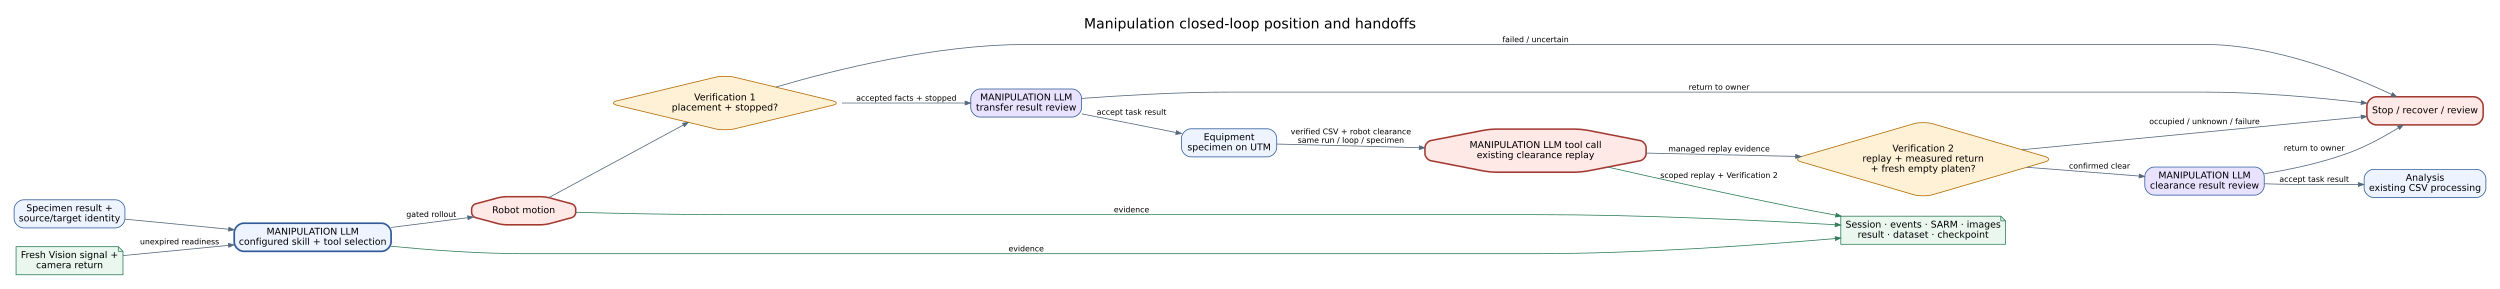
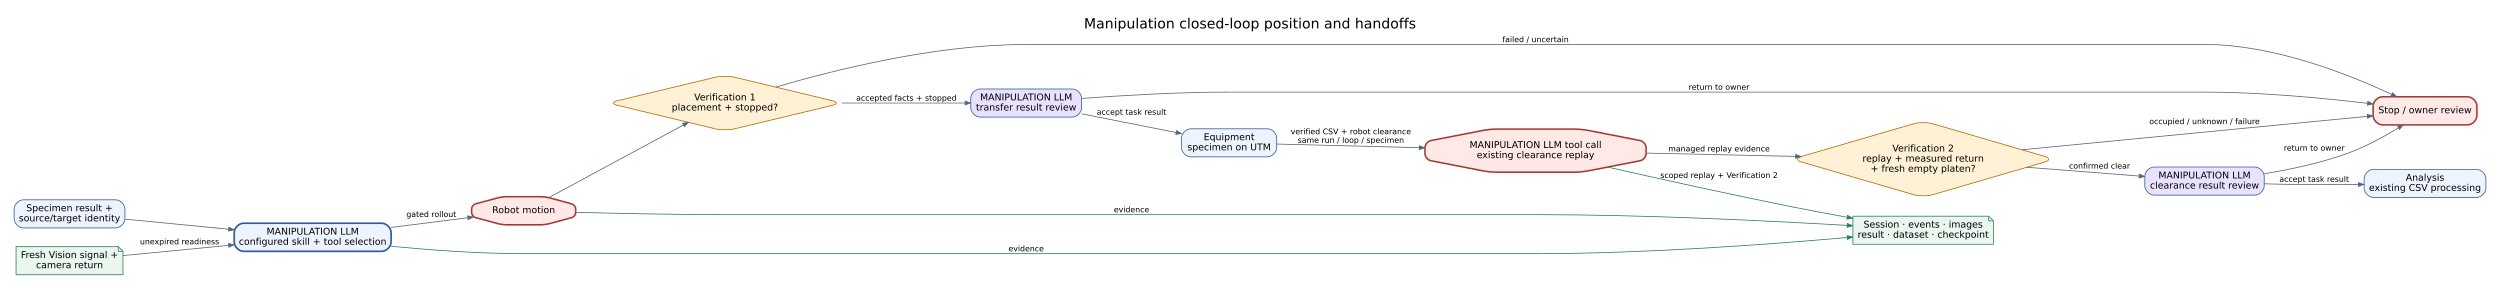
<svg xmlns="http://www.w3.org/2000/svg" width="3203pt" height="370pt" viewBox="0.00 0.00 3202.85 370.00">
  <g id="graph0" class="graph" transform="scale(1 1) rotate(0) translate(18 352)">
    <text text-anchor="middle" x="1583.42" y="-315.6" font-family="DejaVu Sans" font-size="18.00">Manipulation closed-loop position and handoffs</text>
    <g id="node1" class="node">
      <path fill="#eef4ff" stroke="#315c9b" d="M130,-96C130,-96 12,-96 12,-96 6,-96 0,-90 0,-84 0,-84 0,-72 0,-72 0,-66 6,-60 12,-60 12,-60 130,-60 130,-60 136,-60 142,-66 142,-72 142,-72 142,-84 142,-84 142,-90 136,-96 130,-96" />
      <text text-anchor="middle" x="71" y="-81.4" font-family="DejaVu Sans" font-size="12.00">Specimen result +</text>
      <text text-anchor="middle" x="71" y="-68.4" font-family="DejaVu Sans" font-size="12.00">source/target identity</text>
    </g>
    <g id="node3" class="node">
      <path fill="#eef4ff" stroke="#315c9b" stroke-width="2.2" d="M471,-66C471,-66 294,-66 294,-66 288,-66 282,-60 282,-54 282,-54 282,-42 282,-42 282,-36 288,-30 294,-30 294,-30 471,-30 471,-30 477,-30 483,-36 483,-42 483,-42 483,-54 483,-54 483,-60 477,-66 471,-66" />
      <text text-anchor="middle" x="382.5" y="-51.4" font-family="DejaVu Sans" font-size="12.00">MANIPULATION LLM</text>
      <text text-anchor="middle" x="382.5" y="-38.4" font-family="DejaVu Sans" font-size="12.00">configured skill + tool selection</text>
    </g>
    <g id="edge1" class="edge">
      <path fill="none" stroke="#52667a" d="M142.23,-71.19C181.42,-67.39 231.05,-62.58 274.93,-58.33" />
      <polygon fill="#52667a" stroke="#52667a" points="275.19,-60.77 281.92,-57.65 274.72,-55.89 275.19,-60.77" />
    </g>
    <g id="node2" class="node">
      <polygon fill="#e9f7ef" stroke="#2e7d59" points="133.5,-36 2.5,-36 2.5,0 139.5,0 139.5,-30 133.5,-36" />
      <polyline fill="none" stroke="#2e7d59" points="133.5,-36 133.5,-30 " />
      <polyline fill="none" stroke="#2e7d59" points="139.5,-30 133.5,-30 " />
      <text text-anchor="middle" x="71" y="-21.4" font-family="DejaVu Sans" font-size="12.00">Fresh Vision signal +</text>
      <text text-anchor="middle" x="71" y="-8.4" font-family="DejaVu Sans" font-size="12.00">camera return</text>
    </g>
    <g id="edge2" class="edge">
      <path fill="none" stroke="#52667a" d="M139.54,-24.55C179.05,-28.38 229.81,-33.3 274.63,-37.64" />
      <polygon fill="#52667a" stroke="#52667a" points="274.57,-40.1 281.77,-38.33 275.04,-35.22 274.57,-40.1" />
      <text text-anchor="middle" x="212" y="-39" font-family="DejaVu Sans" font-size="10.00">unexpired readiness</text>
    </g>
    <g id="node4" class="node">
      <path fill="#ffe9e7" stroke="#a33a32" stroke-width="2" d="M719.5,-79.51C719.5,-79.51 719.5,-84.49 719.5,-84.49 719.5,-86.97 717.1,-90.1 714.7,-90.75 714.7,-90.75 685.24,-98.7 685.24,-98.7 682.84,-99.35 677.96,-100 675.47,-100 675.47,-100 630.19,-100 630.19,-100 627.7,-100 622.82,-99.35 620.42,-98.7 620.42,-98.7 590.97,-90.75 590.97,-90.75 588.57,-90.1 586.17,-86.97 586.17,-84.49 586.17,-84.49 586.17,-79.51 586.17,-79.51 586.17,-77.03 588.57,-73.9 590.97,-73.25 590.97,-73.25 620.42,-65.3 620.42,-65.3 622.82,-64.65 627.7,-64 630.19,-64 630.19,-64 675.47,-64 675.47,-64 677.96,-64 682.84,-64.65 685.24,-65.3 685.24,-65.3 714.7,-73.25 714.7,-73.25 717.1,-73.9 719.5,-77.03 719.5,-79.51" />
      <text text-anchor="middle" x="652.83" y="-78.9" font-family="DejaVu Sans" font-size="12.00">Robot motion</text>
    </g>
    <g id="edge3" class="edge">
      <path fill="none" stroke="#52667a" d="M483.04,-60.61C515.62,-64.74 551.13,-69.24 581.14,-73.04" />
      <polygon fill="#52667a" stroke="#52667a" points="581,-75.49 588.25,-73.94 581.61,-70.63 581,-75.49" />
      <text text-anchor="middle" x="534.5" y="-74" font-family="DejaVu Sans" font-size="10.00">gated rollout</text>
    </g>
    <g id="node13" class="node">
-       <polygon fill="#e9f7ef" stroke="#2e7d59" points="2545.35,-75 2340.35,-75 2340.35,-39 2551.35,-39 2551.35,-69 2545.35,-75" />
-       <polyline fill="none" stroke="#2e7d59" points="2545.35,-75 2545.35,-69 " />
-       <polyline fill="none" stroke="#2e7d59" points="2551.35,-69 2545.35,-69 " />
-       <text text-anchor="middle" x="2445.85" y="-60.4" font-family="DejaVu Sans" font-size="12.00">Session · events · SARM · images</text>
+       <polygon fill="#e9f7ef" stroke="#2e7d59" points="2529.85,-75 2355.85,-75 2355.85,-39 2535.85,-39 2535.85,-69 2529.85,-75" />
+       <polyline fill="none" stroke="#2e7d59" points="2529.85,-75 2529.85,-69 " />
+       <polyline fill="none" stroke="#2e7d59" points="2535.85,-69 2529.85,-69 " />
+       <text text-anchor="middle" x="2445.85" y="-60.4" font-family="DejaVu Sans" font-size="12.00">Session · events · images</text>
      <text text-anchor="middle" x="2445.85" y="-47.4" font-family="DejaVu Sans" font-size="12.00">result · dataset · checkpoint</text>
    </g>
    <g id="edge16" class="edge">
-       <path fill="none" stroke="#2e7d59" d="M483.07,-36.49C533.55,-31.6 595.88,-27 651.83,-27 651.83,-27 651.83,-27 1950.26,-27 2081.94,-27 2232.98,-37.73 2333.15,-46.35" />
-       <polygon fill="#2e7d59" stroke="#2e7d59" points="2333.09,-48.81 2340.27,-46.97 2333.51,-43.92 2333.09,-48.81" />
+       <path fill="none" stroke="#2e7d59" d="M483.07,-36.49C533.55,-31.6 595.88,-27 651.83,-27 651.83,-27 651.83,-27 1950.26,-27 2088.87,-27 2248.94,-38.89 2348.53,-47.69" />
+       <polygon fill="#2e7d59" stroke="#2e7d59" points="2348.41,-50.14 2355.6,-48.32 2348.84,-45.26 2348.41,-50.14" />
      <text text-anchor="middle" x="1296.66" y="-30" font-family="DejaVu Sans" font-size="10.00">evidence</text>
    </g>
    <g id="node5" class="node">
      <path fill="#fff1d6" stroke="#b26a00" d="M898.99,-253.2C898.99,-253.2 772.33,-222.8 772.33,-222.8 766.5,-221.4 766.5,-218.6 772.33,-217.2 772.33,-217.2 898.99,-186.8 898.99,-186.8 904.83,-185.4 916.5,-185.4 922.33,-186.8 922.33,-186.8 1048.99,-217.2 1048.99,-217.2 1054.83,-218.6 1054.83,-221.4 1048.99,-222.8 1048.99,-222.8 922.33,-253.2 922.33,-253.2 916.5,-254.6 904.83,-254.6 898.99,-253.2" />
      <text text-anchor="middle" x="910.66" y="-223.4" font-family="DejaVu Sans" font-size="12.00">Verification 1</text>
      <text text-anchor="middle" x="910.66" y="-210.4" font-family="DejaVu Sans" font-size="12.00">placement + stopped?</text>
    </g>
    <g id="edge4" class="edge">
      <path fill="none" stroke="#52667a" d="M685.2,-98.92C728.15,-122.09 805.83,-163.99 857.58,-191.91" />
      <polygon fill="#52667a" stroke="#52667a" points="856.44,-194.07 863.76,-195.24 858.76,-189.76 856.44,-194.07" />
    </g>
    <g id="edge17" class="edge">
-       <path fill="none" stroke="#2e7d59" d="M719.55,-80.01C771.22,-78.62 845.03,-77 909.66,-77 909.66,-77 909.66,-77 1950.26,-77 2081.81,-77 2232.88,-69.85 2333.09,-64.1" />
-       <polygon fill="#2e7d59" stroke="#2e7d59" points="2333.36,-66.54 2340.21,-63.69 2333.08,-61.65 2333.36,-66.54" />
+       <path fill="none" stroke="#2e7d59" d="M719.55,-80.01C771.22,-78.62 845.03,-77 909.66,-77 909.66,-77 909.66,-77 1950.26,-77 2088.73,-77 2248.83,-69.08 2348.48,-63.2" />
+       <polygon fill="#2e7d59" stroke="#2e7d59" points="2348.7,-65.64 2355.54,-62.78 2348.41,-60.75 2348.7,-65.64" />
      <text text-anchor="middle" x="1431.66" y="-80" font-family="DejaVu Sans" font-size="10.00">evidence</text>
    </g>
    <g id="node8" class="node">
      <path fill="#e8e2ff" stroke="#315c9b" d="M1355.66,-238C1355.66,-238 1237.66,-238 1237.66,-238 1231.66,-238 1225.66,-232 1225.66,-226 1225.66,-226 1225.66,-214 1225.66,-214 1225.66,-208 1231.66,-202 1237.66,-202 1237.66,-202 1355.66,-202 1355.66,-202 1361.66,-202 1367.66,-208 1367.66,-214 1367.66,-214 1367.66,-226 1367.66,-226 1367.66,-232 1361.66,-238 1355.66,-238" />
      <text text-anchor="middle" x="1296.66" y="-223.4" font-family="DejaVu Sans" font-size="12.00">MANIPULATION LLM</text>
      <text text-anchor="middle" x="1296.66" y="-210.4" font-family="DejaVu Sans" font-size="12.00">transfer result review</text>
    </g>
    <g id="edge5" class="edge">
      <path fill="none" stroke="#52667a" d="M1060.68,-220C1114.51,-220 1173.09,-220 1218.3,-220" />
      <polygon fill="#52667a" stroke="#52667a" points="1218.44,-222.45 1225.44,-220 1218.44,-217.55 1218.44,-222.45" />
      <text text-anchor="middle" x="1143.16" y="-223" font-family="DejaVu Sans" font-size="10.00">accepted facts + stopped</text>
    </g>
    <g id="node12" class="node">
-       <path fill="#ffe9e7" stroke="#a33a32" stroke-width="2" d="M3151.35,-228C3151.35,-228 3026.35,-228 3026.35,-228 3020.35,-228 3014.35,-222 3014.35,-216 3014.35,-216 3014.35,-204 3014.35,-204 3014.35,-198 3020.35,-192 3026.35,-192 3026.35,-192 3151.35,-192 3151.35,-192 3157.35,-192 3163.35,-198 3163.35,-204 3163.35,-204 3163.35,-216 3163.35,-216 3163.35,-222 3157.35,-228 3151.35,-228" />
-       <text text-anchor="middle" x="3088.85" y="-206.9" font-family="DejaVu Sans" font-size="12.00">Stop / recover / review</text>
+       <path fill="#ffe9e7" stroke="#a33a32" stroke-width="2" d="M3143.35,-228C3143.35,-228 3034.35,-228 3034.35,-228 3028.35,-228 3022.35,-222 3022.35,-216 3022.35,-216 3022.35,-204 3022.35,-204 3022.35,-198 3028.35,-192 3034.35,-192 3034.35,-192 3143.35,-192 3143.35,-192 3149.35,-192 3155.35,-198 3155.35,-204 3155.35,-204 3155.35,-216 3155.35,-216 3155.35,-222 3149.35,-228 3143.35,-228" />
+       <text text-anchor="middle" x="3088.85" y="-206.9" font-family="DejaVu Sans" font-size="12.00">Stop / owner review</text>
    </g>
    <g id="edge15" class="edge">
      <path fill="none" stroke="#52667a" d="M975.8,-240.4C1051.45,-262.6 1181.38,-295 1295.66,-295 1295.66,-295 1295.66,-295 2807.35,-295 2895.36,-295 2992.5,-256.2 3046.24,-231.02" />
      <polygon fill="#52667a" stroke="#52667a" points="3047.3,-233.24 3052.58,-228.03 3045.2,-228.81 3047.3,-233.24" />
      <text text-anchor="middle" x="1949.26" y="-298" font-family="DejaVu Sans" font-size="10.00">failed / uncertain</text>
    </g>
    <g id="node6" class="node">
      <path fill="#eef4ff" stroke="#315c9b" d="M1605.66,-187C1605.66,-187 1507.66,-187 1507.66,-187 1501.66,-187 1495.66,-181 1495.66,-175 1495.66,-175 1495.66,-163 1495.66,-163 1495.66,-157 1501.66,-151 1507.66,-151 1507.66,-151 1605.66,-151 1605.66,-151 1611.66,-151 1617.66,-157 1617.66,-163 1617.66,-163 1617.66,-175 1617.66,-175 1617.66,-181 1611.66,-187 1605.66,-187" />
      <text text-anchor="middle" x="1556.66" y="-172.4" font-family="DejaVu Sans" font-size="12.00">Equipment</text>
      <text text-anchor="middle" x="1556.66" y="-159.4" font-family="DejaVu Sans" font-size="12.00">specimen on UTM</text>
    </g>
    <g id="node7" class="node">
      <path fill="#ffe9e7" stroke="#a33a32" stroke-width="2" d="M2090.94,-155.19C2090.94,-155.19 2090.94,-162.81 2090.94,-162.81 2090.94,-166.62 2087.2,-171.16 2083.46,-171.89 2083.46,-171.89 2015.43,-185.15 2015.43,-185.15 2011.69,-185.88 2004.13,-186.61 2000.32,-186.61 2000.32,-186.61 1898.19,-186.61 1898.19,-186.61 1894.38,-186.61 1886.83,-185.88 1883.09,-185.15 1883.09,-185.15 1815.05,-171.89 1815.05,-171.89 1811.31,-171.16 1807.57,-166.62 1807.57,-162.81 1807.57,-162.81 1807.57,-155.19 1807.57,-155.19 1807.57,-151.38 1811.31,-146.84 1815.05,-146.11 1815.05,-146.11 1883.09,-132.85 1883.09,-132.85 1886.83,-132.12 1894.38,-131.39 1898.19,-131.39 1898.19,-131.39 2000.32,-131.39 2000.32,-131.39 2004.13,-131.39 2011.69,-132.12 2015.43,-132.85 2015.43,-132.85 2083.46,-146.11 2083.46,-146.11 2087.2,-146.84 2090.94,-151.38 2090.94,-155.19" />
      <text text-anchor="middle" x="1949.26" y="-162.4" font-family="DejaVu Sans" font-size="12.00">MANIPULATION LLM tool call</text>
      <text text-anchor="middle" x="1949.26" y="-149.4" font-family="DejaVu Sans" font-size="12.00">existing clearance replay</text>
    </g>
    <g id="edge8" class="edge">
      <path fill="none" stroke="#52667a" d="M1617.84,-167.46C1666.36,-166.22 1736.72,-164.42 1800.05,-162.79" />
      <polygon fill="#52667a" stroke="#52667a" points="1800.4,-165.24 1807.34,-162.61 1800.28,-160.34 1800.4,-165.24" />
      <text text-anchor="middle" x="1712.66" y="-180" font-family="DejaVu Sans" font-size="10.00">verified CSV + robot clearance</text>
      <text text-anchor="middle" x="1712.66" y="-169" font-family="DejaVu Sans" font-size="10.00">same run / loop / specimen</text>
    </g>
    <g id="node10" class="node">
      <path fill="#fff1d6" stroke="#b26a00" d="M2434.33,-193.64C2434.33,-193.64 2289.37,-151.36 2289.37,-151.36 2283.61,-149.68 2283.61,-146.32 2289.37,-144.64 2289.37,-144.64 2434.33,-102.36 2434.33,-102.36 2440.09,-100.68 2451.61,-100.68 2457.37,-102.36 2457.37,-102.36 2602.33,-144.64 2602.33,-144.64 2608.09,-146.32 2608.09,-149.68 2602.33,-151.36 2602.33,-151.36 2457.37,-193.64 2457.37,-193.64 2451.61,-195.32 2440.09,-195.32 2434.33,-193.64" />
      <text text-anchor="middle" x="2445.85" y="-157.9" font-family="DejaVu Sans" font-size="12.00">Verification 2</text>
      <text text-anchor="middle" x="2445.85" y="-144.9" font-family="DejaVu Sans" font-size="12.00">replay + measured return</text>
      <text text-anchor="middle" x="2445.85" y="-131.9" font-family="DejaVu Sans" font-size="12.00">+ fresh empty platen?</text>
    </g>
    <g id="edge9" class="edge">
      <path fill="none" stroke="#52667a" d="M2090.99,-155.87C2150.66,-154.54 2220.56,-152.99 2282.4,-151.61" />
      <polygon fill="#52667a" stroke="#52667a" points="2282.57,-154.06 2289.52,-151.45 2282.46,-149.16 2282.57,-154.06" />
      <text text-anchor="middle" x="2184.35" y="-158" font-family="DejaVu Sans" font-size="10.00">managed replay evidence</text>
    </g>
    <g id="edge14" class="edge">
-       <path fill="none" stroke="#2e7d59" d="M2041.84,-137.88C2107.42,-123 2197.9,-102.96 2277.85,-87 2295.99,-83.38 2315.27,-79.73 2334.06,-76.28" />
-       <polygon fill="#2e7d59" stroke="#2e7d59" points="2334.5,-78.69 2340.95,-75.02 2333.62,-73.87 2334.5,-78.69" />
+       <path fill="none" stroke="#2e7d59" d="M2041.84,-137.88C2107.42,-123 2197.9,-102.96 2277.85,-87 2300.63,-82.45 2325.21,-77.86 2348.33,-73.68" />
+       <polygon fill="#2e7d59" stroke="#2e7d59" points="2349,-76.05 2355.46,-72.4 2348.14,-71.23 2349,-76.05" />
      <text text-anchor="middle" x="2184.35" y="-124" font-family="DejaVu Sans" font-size="10.00">scoped replay + Verification 2</text>
    </g>
    <g id="edge6" class="edge">
      <path fill="none" stroke="#52667a" d="M1367.82,-206.13C1405.31,-198.72 1451.24,-189.64 1488.3,-182.32" />
      <polygon fill="#52667a" stroke="#52667a" points="1489.2,-184.64 1495.59,-180.88 1488.25,-179.83 1489.2,-184.64" />
      <text text-anchor="middle" x="1431.66" y="-205" font-family="DejaVu Sans" font-size="10.00">accept task result</text>
    </g>
    <g id="edge7" class="edge">
-       <path fill="none" stroke="#52667a" d="M1367.69,-225.86C1419.55,-229.69 1491.97,-234 1555.66,-234 1555.66,-234 1555.66,-234 2807.35,-234 2874.84,-234 2951.14,-227.02 3007.11,-220.58" />
-       <polygon fill="#52667a" stroke="#52667a" points="3007.5,-223 3014.17,-219.76 3006.94,-218.14 3007.5,-223" />
+       <path fill="none" stroke="#52667a" d="M1367.69,-225.86C1419.55,-229.69 1491.97,-234 1555.66,-234 1555.66,-234 1555.66,-234 2807.35,-234 2878.12,-234 2958.58,-226.32 3015.12,-219.65" />
+       <polygon fill="#52667a" stroke="#52667a" points="3015.58,-222.06 3022.24,-218.8 3015,-217.2 3015.58,-222.06" />
      <text text-anchor="middle" x="2184.35" y="-237" font-family="DejaVu Sans" font-size="10.00">return to owner</text>
    </g>
    <g id="node9" class="node">
      <path fill="#e8e2ff" stroke="#315c9b" d="M2870.85,-138C2870.85,-138 2741.85,-138 2741.85,-138 2735.85,-138 2729.85,-132 2729.85,-126 2729.85,-126 2729.85,-114 2729.85,-114 2729.85,-108 2735.85,-102 2741.85,-102 2741.85,-102 2870.85,-102 2870.85,-102 2876.85,-102 2882.85,-108 2882.85,-114 2882.85,-114 2882.85,-126 2882.85,-126 2882.85,-132 2876.85,-138 2870.85,-138" />
      <text text-anchor="middle" x="2806.35" y="-123.4" font-family="DejaVu Sans" font-size="12.00">MANIPULATION LLM</text>
      <text text-anchor="middle" x="2806.35" y="-110.4" font-family="DejaVu Sans" font-size="12.00">clearance result review</text>
    </g>
    <g id="node11" class="node">
      <path fill="#eef4ff" stroke="#315c9b" d="M3154.85,-135C3154.85,-135 3022.85,-135 3022.85,-135 3016.85,-135 3010.85,-129 3010.85,-123 3010.85,-123 3010.85,-111 3010.85,-111 3010.85,-105 3016.85,-99 3022.85,-99 3022.85,-99 3154.85,-99 3154.85,-99 3160.85,-99 3166.85,-105 3166.85,-111 3166.85,-111 3166.85,-123 3166.85,-123 3166.85,-129 3160.85,-135 3154.85,-135" />
      <text text-anchor="middle" x="3088.85" y="-120.4" font-family="DejaVu Sans" font-size="12.00">Analysis</text>
      <text text-anchor="middle" x="3088.85" y="-107.4" font-family="DejaVu Sans" font-size="12.00">existing CSV processing</text>
    </g>
    <g id="edge11" class="edge">
      <path fill="none" stroke="#52667a" d="M2882.93,-116.54C2889.66,-116.32 2896.38,-116.14 2902.85,-116 2935.69,-115.31 2971.81,-115.33 3003.36,-115.61" />
      <polygon fill="#52667a" stroke="#52667a" points="3003.41,-118.06 3010.43,-115.67 3003.46,-113.16 3003.41,-118.06" />
      <text text-anchor="middle" x="2946.85" y="-119" font-family="DejaVu Sans" font-size="10.00">accept task result</text>
    </g>
    <g id="edge12" class="edge">
      <path fill="none" stroke="#52667a" d="M2882.9,-129.35C2916.61,-134.9 2956.4,-143.39 2990.85,-156 3013.29,-164.21 3036.75,-177.14 3054.97,-188.28" />
      <polygon fill="#52667a" stroke="#52667a" points="3053.7,-190.38 3060.94,-191.98 3056.28,-186.21 3053.7,-190.38" />
      <text text-anchor="middle" x="2946.85" y="-159" font-family="DejaVu Sans" font-size="10.00">return to owner</text>
    </g>
    <g id="edge10" class="edge">
      <path fill="none" stroke="#52667a" d="M2578.81,-137.69C2626.95,-133.93 2679.97,-129.79 2722.62,-126.46" />
      <polygon fill="#52667a" stroke="#52667a" points="2722.85,-128.9 2729.64,-125.91 2722.47,-124.02 2722.85,-128.9" />
      <text text-anchor="middle" x="2671.85" y="-136" font-family="DejaVu Sans" font-size="10.00">confirmed clear</text>
    </g>
    <g id="edge13" class="edge">
-       <path fill="none" stroke="#52667a" d="M2572.34,-160.14C2701.09,-172.59 2897.57,-191.6 3007.03,-202.18" />
-       <polygon fill="#52667a" stroke="#52667a" points="3006.91,-204.63 3014.12,-202.87 3007.38,-199.76 3006.91,-204.63" />
+       <path fill="none" stroke="#52667a" d="M2572.34,-160.14C2704.17,-172.89 2907,-192.51 3014.73,-202.93" />
+       <polygon fill="#52667a" stroke="#52667a" points="3014.8,-205.4 3022.01,-203.63 3015.27,-200.52 3014.8,-205.4" />
      <text text-anchor="middle" x="2806.35" y="-193" font-family="DejaVu Sans" font-size="10.00">occupied / unknown / failure</text>
    </g>
  </g>
</svg>
